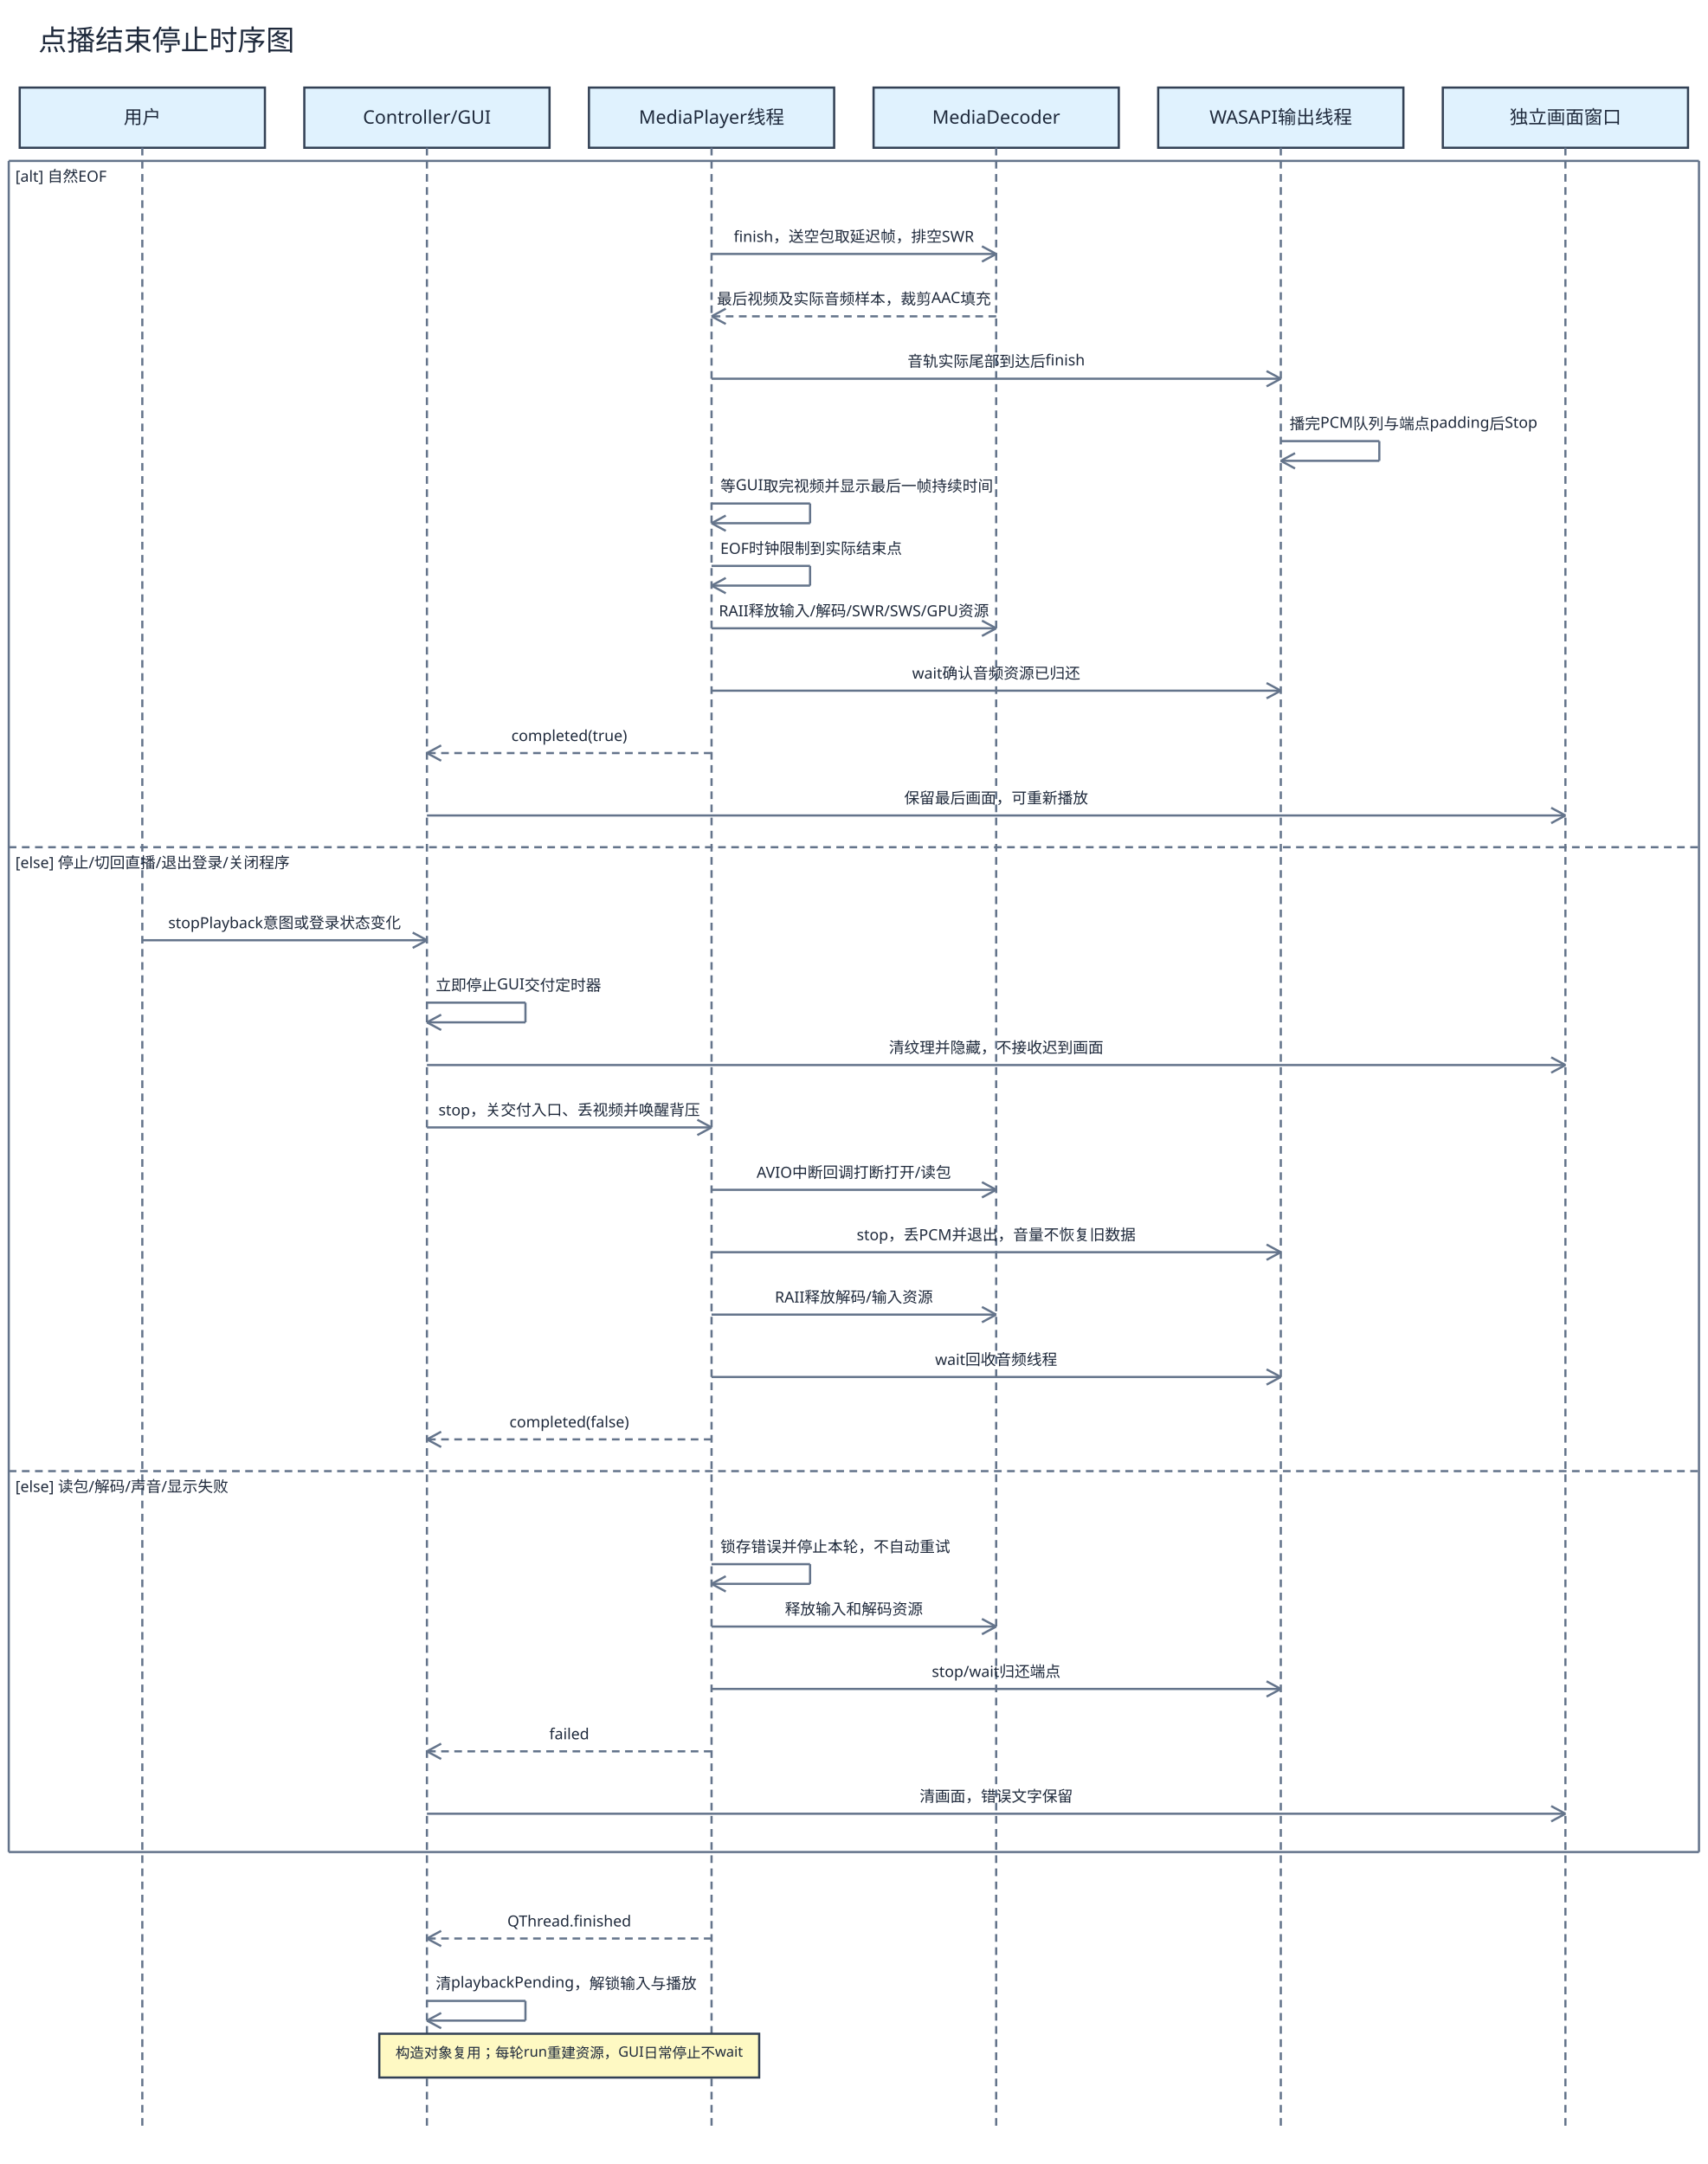
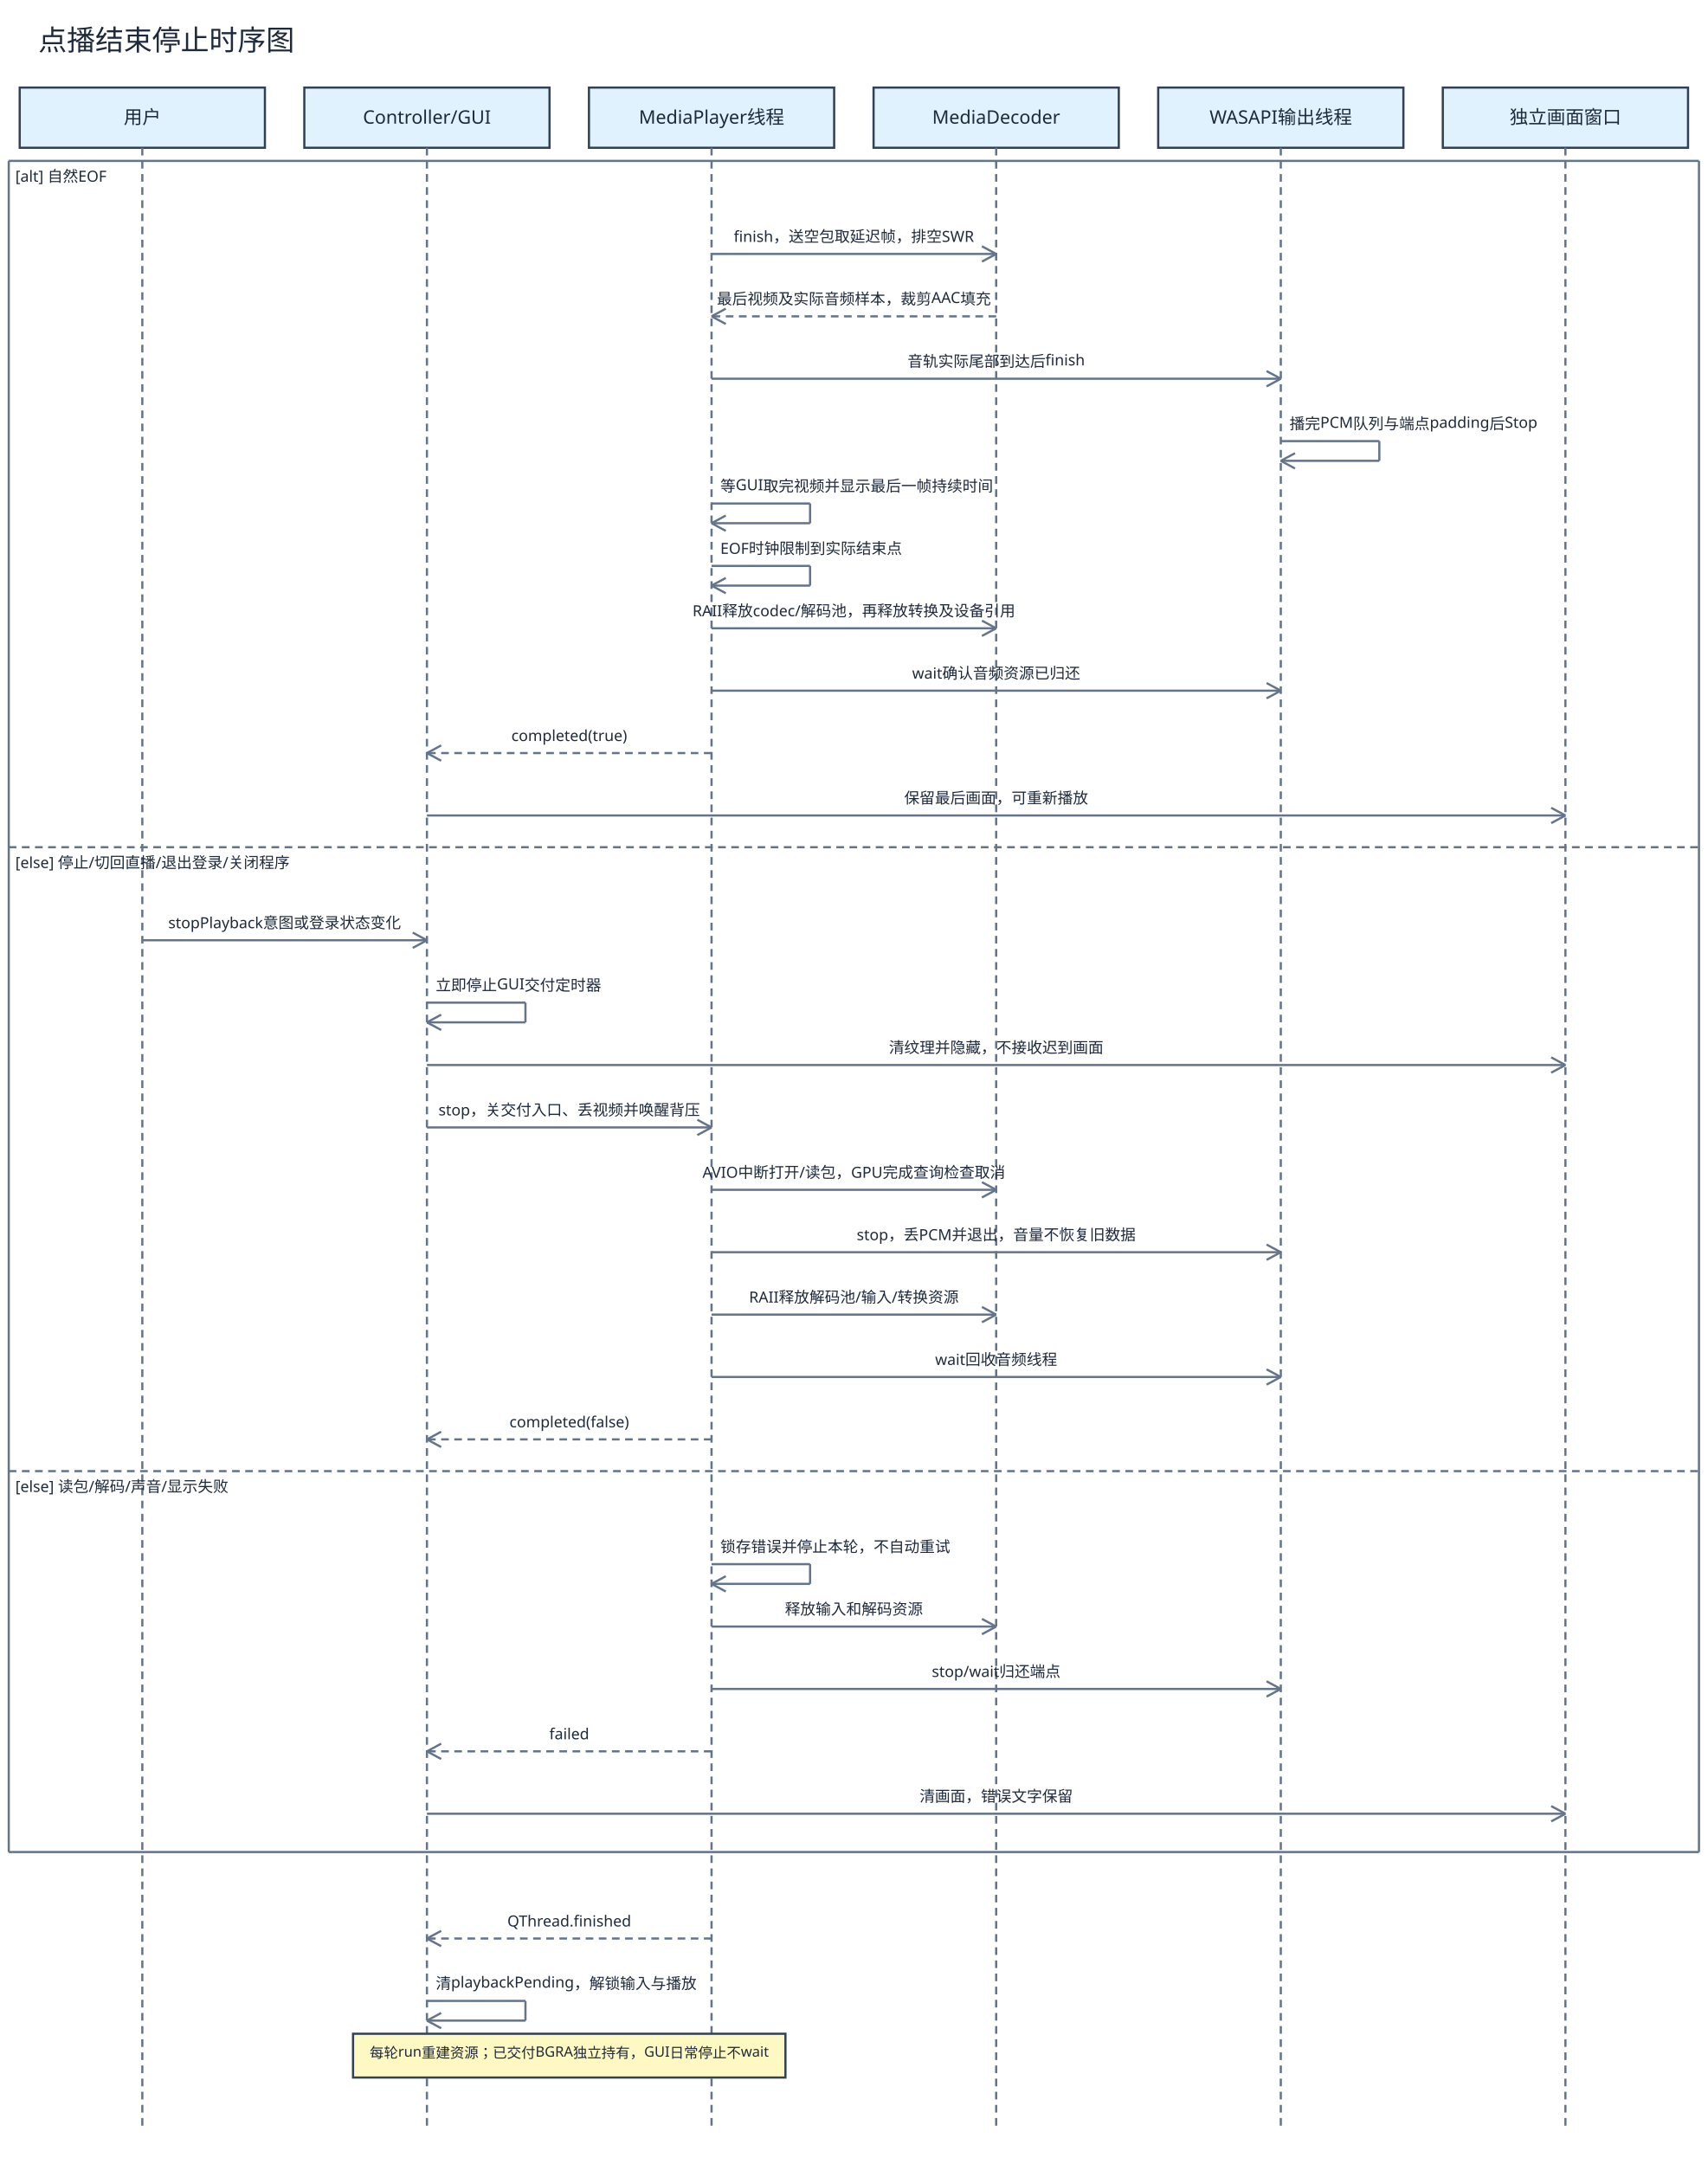
<svg xmlns="http://www.w3.org/2000/svg" width="1560" height="1977" viewBox="0 0 1560 1977">
  <text x="35" y="46" fill="#1e293b" font-family="Microsoft YaHei, sans-serif" font-size="26" text-anchor="start">点播结束停止时序图</text>
  <rect x="18.0" y="80" width="224" height="55" fill="#e0f2fe" stroke="#334155" stroke-width="2" />
  <text x="130.0" y="113" fill="#1e293b" font-family="Microsoft YaHei, sans-serif" font-size="17" text-anchor="middle">用户</text>
  <line x1="130.0" y1="135" x2="130.0" y2="1942" stroke="#64748b" stroke-width="2" stroke-dasharray="7 5" />
  <rect x="278.0" y="80" width="224" height="55" fill="#e0f2fe" stroke="#334155" stroke-width="2" />
  <text x="390.0" y="113" fill="#1e293b" font-family="Microsoft YaHei, sans-serif" font-size="17" text-anchor="middle">Controller/GUI</text>
  <line x1="390.0" y1="135" x2="390.0" y2="1942" stroke="#64748b" stroke-width="2" stroke-dasharray="7 5" />
  <rect x="538.0" y="80" width="224" height="55" fill="#e0f2fe" stroke="#334155" stroke-width="2" />
  <text x="650.0" y="113" fill="#1e293b" font-family="Microsoft YaHei, sans-serif" font-size="17" text-anchor="middle">MediaPlayer线程</text>
  <line x1="650.0" y1="135" x2="650.0" y2="1942" stroke="#64748b" stroke-width="2" stroke-dasharray="7 5" />
  <rect x="798.0" y="80" width="224" height="55" fill="#e0f2fe" stroke="#334155" stroke-width="2" />
  <text x="910.0" y="113" fill="#1e293b" font-family="Microsoft YaHei, sans-serif" font-size="17" text-anchor="middle">MediaDecoder</text>
  <line x1="910.0" y1="135" x2="910.0" y2="1942" stroke="#64748b" stroke-width="2" stroke-dasharray="7 5" />
  <rect x="1058.0" y="80" width="224" height="55" fill="#e0f2fe" stroke="#334155" stroke-width="2" />
  <text x="1170.0" y="113" fill="#1e293b" font-family="Microsoft YaHei, sans-serif" font-size="17" text-anchor="middle">WASAPI输出线程</text>
  <line x1="1170.0" y1="135" x2="1170.0" y2="1942" stroke="#64748b" stroke-width="2" stroke-dasharray="7 5" />
  <rect x="1318.0" y="80" width="224" height="55" fill="#e0f2fe" stroke="#334155" stroke-width="2" />
  <text x="1430.0" y="113" fill="#1e293b" font-family="Microsoft YaHei, sans-serif" font-size="17" text-anchor="middle">独立画面窗口</text>
  <line x1="1430.0" y1="135" x2="1430.0" y2="1942" stroke="#64748b" stroke-width="2" stroke-dasharray="7 5" />
  <text x="14" y="166" fill="#1e293b" font-family="Microsoft YaHei, sans-serif" font-size="14" text-anchor="start">[alt] 自然EOF</text>
  <line x1="8" y1="147" x2="1552" y2="147" stroke="#64748b" stroke-width="2" />
  <line x1="650.0" y1="232" x2="910.0" y2="232" stroke="#64748b" stroke-width="2" />
  <line x1="910.0" y1="232" x2="897.0" y2="239.0" stroke="#64748b" stroke-width="2" />
  <line x1="910.0" y1="232" x2="897.0" y2="225.0" stroke="#64748b" stroke-width="2" />
  <text x="780.0" y="221" fill="#1e293b" font-family="Microsoft YaHei, sans-serif" font-size="14" text-anchor="middle">finish，送空包取延迟帧，排空SWR</text>
  <line x1="910.0" y1="289" x2="650.0" y2="289" stroke="#64748b" stroke-width="2" stroke-dasharray="7 5" />
  <line x1="650.0" y1="289" x2="663.0" y2="282.0" stroke="#64748b" stroke-width="2" />
  <line x1="650.0" y1="289" x2="663.0" y2="296.0" stroke="#64748b" stroke-width="2" />
  <text x="780.0" y="278" fill="#1e293b" font-family="Microsoft YaHei, sans-serif" font-size="14" text-anchor="middle">最后视频及实际音频样本，裁剪AAC填充</text>
  <line x1="650.0" y1="346" x2="1170.0" y2="346" stroke="#64748b" stroke-width="2" />
  <line x1="1170.0" y1="346" x2="1157.0" y2="353.0" stroke="#64748b" stroke-width="2" />
  <line x1="1170.0" y1="346" x2="1157.0" y2="339.0" stroke="#64748b" stroke-width="2" />
  <text x="910.0" y="335" fill="#1e293b" font-family="Microsoft YaHei, sans-serif" font-size="14" text-anchor="middle">音轨实际尾部到达后finish</text>
  <line x1="1170.0" y1="403" x2="1260.0" y2="403" stroke="#64748b" stroke-width="2" />
  <line x1="1260.0" y1="403" x2="1260.0" y2="421" stroke="#64748b" stroke-width="2" />
  <line x1="1260.0" y1="421" x2="1170.0" y2="421" stroke="#64748b" stroke-width="2" />
  <line x1="1170.0" y1="421" x2="1183.0" y2="414.0" stroke="#64748b" stroke-width="2" />
  <line x1="1170.0" y1="421" x2="1183.0" y2="428.0" stroke="#64748b" stroke-width="2" />
  <text x="1178.0" y="392" fill="#1e293b" font-family="Microsoft YaHei, sans-serif" font-size="14" text-anchor="start">播完PCM队列与端点padding后Stop</text>
  <line x1="650.0" y1="460" x2="740.0" y2="460" stroke="#64748b" stroke-width="2" />
  <line x1="740.0" y1="460" x2="740.0" y2="478" stroke="#64748b" stroke-width="2" />
  <line x1="740.0" y1="478" x2="650.0" y2="478" stroke="#64748b" stroke-width="2" />
  <line x1="650.0" y1="478" x2="663.0" y2="471.0" stroke="#64748b" stroke-width="2" />
  <line x1="650.0" y1="478" x2="663.0" y2="485.0" stroke="#64748b" stroke-width="2" />
  <text x="658.0" y="449" fill="#1e293b" font-family="Microsoft YaHei, sans-serif" font-size="14" text-anchor="start">等GUI取完视频并显示最后一帧持续时间</text>
  <line x1="650.0" y1="517" x2="740.0" y2="517" stroke="#64748b" stroke-width="2" />
  <line x1="740.0" y1="517" x2="740.0" y2="535" stroke="#64748b" stroke-width="2" />
  <line x1="740.0" y1="535" x2="650.0" y2="535" stroke="#64748b" stroke-width="2" />
  <line x1="650.0" y1="535" x2="663.0" y2="528.0" stroke="#64748b" stroke-width="2" />
  <line x1="650.0" y1="535" x2="663.0" y2="542.0" stroke="#64748b" stroke-width="2" />
  <text x="658.0" y="506" fill="#1e293b" font-family="Microsoft YaHei, sans-serif" font-size="14" text-anchor="start">EOF时钟限制到实际结束点</text>
  <line x1="650.0" y1="574" x2="910.0" y2="574" stroke="#64748b" stroke-width="2" />
  <line x1="910.0" y1="574" x2="897.0" y2="581.0" stroke="#64748b" stroke-width="2" />
  <line x1="910.0" y1="574" x2="897.0" y2="567.0" stroke="#64748b" stroke-width="2" />
-   <text x="780.0" y="563" fill="#1e293b" font-family="Microsoft YaHei, sans-serif" font-size="14" text-anchor="middle">RAII释放输入/解码/SWR/SWS/GPU资源</text>
+   <text x="780.0" y="563" fill="#1e293b" font-family="Microsoft YaHei, sans-serif" font-size="14" text-anchor="middle">RAII释放codec/解码池，再释放转换及设备引用</text>
  <line x1="650.0" y1="631" x2="1170.0" y2="631" stroke="#64748b" stroke-width="2" />
  <line x1="1170.0" y1="631" x2="1157.0" y2="638.0" stroke="#64748b" stroke-width="2" />
  <line x1="1170.0" y1="631" x2="1157.0" y2="624.0" stroke="#64748b" stroke-width="2" />
  <text x="910.0" y="620" fill="#1e293b" font-family="Microsoft YaHei, sans-serif" font-size="14" text-anchor="middle">wait确认音频资源已归还</text>
  <line x1="650.0" y1="688" x2="390.0" y2="688" stroke="#64748b" stroke-width="2" stroke-dasharray="7 5" />
  <line x1="390.0" y1="688" x2="403.0" y2="681.0" stroke="#64748b" stroke-width="2" />
  <line x1="390.0" y1="688" x2="403.0" y2="695.0" stroke="#64748b" stroke-width="2" />
  <text x="520.0" y="677" fill="#1e293b" font-family="Microsoft YaHei, sans-serif" font-size="14" text-anchor="middle">completed(true)</text>
  <line x1="390.0" y1="745" x2="1430.0" y2="745" stroke="#64748b" stroke-width="2" />
  <line x1="1430.0" y1="745" x2="1417.0" y2="752.0" stroke="#64748b" stroke-width="2" />
  <line x1="1430.0" y1="745" x2="1417.0" y2="738.0" stroke="#64748b" stroke-width="2" />
  <text x="910.0" y="734" fill="#1e293b" font-family="Microsoft YaHei, sans-serif" font-size="14" text-anchor="middle">保留最后画面，可重新播放</text>
  <line x1="8" y1="774" x2="1552" y2="774" stroke="#64748b" stroke-width="2" stroke-dasharray="7 5" />
  <text x="14" y="793" fill="#1e293b" font-family="Microsoft YaHei, sans-serif" font-size="14" text-anchor="start">[else] 停止/切回直播/退出登录/关闭程序</text>
  <line x1="130.0" y1="859" x2="390.0" y2="859" stroke="#64748b" stroke-width="2" />
  <line x1="390.0" y1="859" x2="377.0" y2="866.0" stroke="#64748b" stroke-width="2" />
  <line x1="390.0" y1="859" x2="377.0" y2="852.0" stroke="#64748b" stroke-width="2" />
  <text x="260.0" y="848" fill="#1e293b" font-family="Microsoft YaHei, sans-serif" font-size="14" text-anchor="middle">stopPlayback意图或登录状态变化</text>
  <line x1="390.0" y1="916" x2="480.0" y2="916" stroke="#64748b" stroke-width="2" />
  <line x1="480.0" y1="916" x2="480.0" y2="934" stroke="#64748b" stroke-width="2" />
  <line x1="480.0" y1="934" x2="390.0" y2="934" stroke="#64748b" stroke-width="2" />
  <line x1="390.0" y1="934" x2="403.0" y2="927.0" stroke="#64748b" stroke-width="2" />
  <line x1="390.0" y1="934" x2="403.0" y2="941.0" stroke="#64748b" stroke-width="2" />
  <text x="398.0" y="905" fill="#1e293b" font-family="Microsoft YaHei, sans-serif" font-size="14" text-anchor="start">立即停止GUI交付定时器</text>
  <line x1="390.0" y1="973" x2="1430.0" y2="973" stroke="#64748b" stroke-width="2" />
  <line x1="1430.0" y1="973" x2="1417.0" y2="980.0" stroke="#64748b" stroke-width="2" />
  <line x1="1430.0" y1="973" x2="1417.0" y2="966.0" stroke="#64748b" stroke-width="2" />
  <text x="910.0" y="962" fill="#1e293b" font-family="Microsoft YaHei, sans-serif" font-size="14" text-anchor="middle">清纹理并隐藏，不接收迟到画面</text>
  <line x1="390.0" y1="1030" x2="650.0" y2="1030" stroke="#64748b" stroke-width="2" />
  <line x1="650.0" y1="1030" x2="637.0" y2="1037.0" stroke="#64748b" stroke-width="2" />
  <line x1="650.0" y1="1030" x2="637.0" y2="1023.0" stroke="#64748b" stroke-width="2" />
  <text x="520.0" y="1019" fill="#1e293b" font-family="Microsoft YaHei, sans-serif" font-size="14" text-anchor="middle">stop，关交付入口、丢视频并唤醒背压</text>
  <line x1="650.0" y1="1087" x2="910.0" y2="1087" stroke="#64748b" stroke-width="2" />
  <line x1="910.0" y1="1087" x2="897.0" y2="1094.0" stroke="#64748b" stroke-width="2" />
  <line x1="910.0" y1="1087" x2="897.0" y2="1080.0" stroke="#64748b" stroke-width="2" />
-   <text x="780.0" y="1076" fill="#1e293b" font-family="Microsoft YaHei, sans-serif" font-size="14" text-anchor="middle">AVIO中断回调打断打开/读包</text>
+   <text x="780.0" y="1076" fill="#1e293b" font-family="Microsoft YaHei, sans-serif" font-size="14" text-anchor="middle">AVIO中断打开/读包，GPU完成查询检查取消</text>
  <line x1="650.0" y1="1144" x2="1170.0" y2="1144" stroke="#64748b" stroke-width="2" />
  <line x1="1170.0" y1="1144" x2="1157.0" y2="1151.0" stroke="#64748b" stroke-width="2" />
  <line x1="1170.0" y1="1144" x2="1157.0" y2="1137.0" stroke="#64748b" stroke-width="2" />
  <text x="910.0" y="1133" fill="#1e293b" font-family="Microsoft YaHei, sans-serif" font-size="14" text-anchor="middle">stop，丢PCM并退出，音量不恢复旧数据</text>
  <line x1="650.0" y1="1201" x2="910.0" y2="1201" stroke="#64748b" stroke-width="2" />
  <line x1="910.0" y1="1201" x2="897.0" y2="1208.0" stroke="#64748b" stroke-width="2" />
  <line x1="910.0" y1="1201" x2="897.0" y2="1194.0" stroke="#64748b" stroke-width="2" />
-   <text x="780.0" y="1190" fill="#1e293b" font-family="Microsoft YaHei, sans-serif" font-size="14" text-anchor="middle">RAII释放解码/输入资源</text>
+   <text x="780.0" y="1190" fill="#1e293b" font-family="Microsoft YaHei, sans-serif" font-size="14" text-anchor="middle">RAII释放解码池/输入/转换资源</text>
  <line x1="650.0" y1="1258" x2="1170.0" y2="1258" stroke="#64748b" stroke-width="2" />
  <line x1="1170.0" y1="1258" x2="1157.0" y2="1265.0" stroke="#64748b" stroke-width="2" />
  <line x1="1170.0" y1="1258" x2="1157.0" y2="1251.0" stroke="#64748b" stroke-width="2" />
  <text x="910.0" y="1247" fill="#1e293b" font-family="Microsoft YaHei, sans-serif" font-size="14" text-anchor="middle">wait回收音频线程</text>
  <line x1="650.0" y1="1315" x2="390.0" y2="1315" stroke="#64748b" stroke-width="2" stroke-dasharray="7 5" />
  <line x1="390.0" y1="1315" x2="403.0" y2="1308.0" stroke="#64748b" stroke-width="2" />
  <line x1="390.0" y1="1315" x2="403.0" y2="1322.0" stroke="#64748b" stroke-width="2" />
  <text x="520.0" y="1304" fill="#1e293b" font-family="Microsoft YaHei, sans-serif" font-size="14" text-anchor="middle">completed(false)</text>
  <line x1="8" y1="1344" x2="1552" y2="1344" stroke="#64748b" stroke-width="2" stroke-dasharray="7 5" />
  <text x="14" y="1363" fill="#1e293b" font-family="Microsoft YaHei, sans-serif" font-size="14" text-anchor="start">[else] 读包/解码/声音/显示失败</text>
  <line x1="650.0" y1="1429" x2="740.0" y2="1429" stroke="#64748b" stroke-width="2" />
  <line x1="740.0" y1="1429" x2="740.0" y2="1447" stroke="#64748b" stroke-width="2" />
  <line x1="740.0" y1="1447" x2="650.0" y2="1447" stroke="#64748b" stroke-width="2" />
  <line x1="650.0" y1="1447" x2="663.0" y2="1440.0" stroke="#64748b" stroke-width="2" />
  <line x1="650.0" y1="1447" x2="663.0" y2="1454.0" stroke="#64748b" stroke-width="2" />
  <text x="658.0" y="1418" fill="#1e293b" font-family="Microsoft YaHei, sans-serif" font-size="14" text-anchor="start">锁存错误并停止本轮，不自动重试</text>
  <line x1="650.0" y1="1486" x2="910.0" y2="1486" stroke="#64748b" stroke-width="2" />
  <line x1="910.0" y1="1486" x2="897.0" y2="1493.0" stroke="#64748b" stroke-width="2" />
  <line x1="910.0" y1="1486" x2="897.0" y2="1479.0" stroke="#64748b" stroke-width="2" />
  <text x="780.0" y="1475" fill="#1e293b" font-family="Microsoft YaHei, sans-serif" font-size="14" text-anchor="middle">释放输入和解码资源</text>
  <line x1="650.0" y1="1543" x2="1170.0" y2="1543" stroke="#64748b" stroke-width="2" />
  <line x1="1170.0" y1="1543" x2="1157.0" y2="1550.0" stroke="#64748b" stroke-width="2" />
  <line x1="1170.0" y1="1543" x2="1157.0" y2="1536.0" stroke="#64748b" stroke-width="2" />
  <text x="910.0" y="1532" fill="#1e293b" font-family="Microsoft YaHei, sans-serif" font-size="14" text-anchor="middle">stop/wait归还端点</text>
  <line x1="650.0" y1="1600" x2="390.0" y2="1600" stroke="#64748b" stroke-width="2" stroke-dasharray="7 5" />
  <line x1="390.0" y1="1600" x2="403.0" y2="1593.0" stroke="#64748b" stroke-width="2" />
  <line x1="390.0" y1="1600" x2="403.0" y2="1607.0" stroke="#64748b" stroke-width="2" />
  <text x="520.0" y="1589" fill="#1e293b" font-family="Microsoft YaHei, sans-serif" font-size="14" text-anchor="middle">failed</text>
  <line x1="390.0" y1="1657" x2="1430.0" y2="1657" stroke="#64748b" stroke-width="2" />
  <line x1="1430.0" y1="1657" x2="1417.0" y2="1664.0" stroke="#64748b" stroke-width="2" />
  <line x1="1430.0" y1="1657" x2="1417.0" y2="1650.0" stroke="#64748b" stroke-width="2" />
  <text x="910.0" y="1646" fill="#1e293b" font-family="Microsoft YaHei, sans-serif" font-size="14" text-anchor="middle">清画面，错误文字保留</text>
  <line x1="8" y1="147" x2="8" y2="1692" stroke="#64748b" stroke-width="2" />
  <line x1="1552" y1="147" x2="1552" y2="1692" stroke="#64748b" stroke-width="2" />
  <line x1="8" y1="1692" x2="1552" y2="1692" stroke="#64748b" stroke-width="2" />
  <line x1="650.0" y1="1771" x2="390.0" y2="1771" stroke="#64748b" stroke-width="2" stroke-dasharray="7 5" />
  <line x1="390.0" y1="1771" x2="403.0" y2="1764.0" stroke="#64748b" stroke-width="2" />
  <line x1="390.0" y1="1771" x2="403.0" y2="1778.0" stroke="#64748b" stroke-width="2" />
  <text x="520.0" y="1760" fill="#1e293b" font-family="Microsoft YaHei, sans-serif" font-size="14" text-anchor="middle">QThread.finished</text>
  <line x1="390.0" y1="1828" x2="480.0" y2="1828" stroke="#64748b" stroke-width="2" />
  <line x1="480.0" y1="1828" x2="480.0" y2="1846" stroke="#64748b" stroke-width="2" />
  <line x1="480.0" y1="1846" x2="390.0" y2="1846" stroke="#64748b" stroke-width="2" />
  <line x1="390.0" y1="1846" x2="403.0" y2="1839.0" stroke="#64748b" stroke-width="2" />
  <line x1="390.0" y1="1846" x2="403.0" y2="1853.0" stroke="#64748b" stroke-width="2" />
  <text x="398.0" y="1817" fill="#1e293b" font-family="Microsoft YaHei, sans-serif" font-size="14" text-anchor="start">清playbackPending，解锁输入与播放</text>
-   <rect x="346.5" y="1858" width="347.0" height="40" fill="#fef9c3" stroke="#334155" stroke-width="2" />
-   <text x="520.0" y="1880" fill="#1e293b" font-family="Microsoft YaHei, sans-serif" font-size="13" text-anchor="middle">构造对象复用；每轮run重建资源，GUI日常停止不wait</text>
+   <rect x="322.5" y="1858" width="395.0" height="40" fill="#fef9c3" stroke="#334155" stroke-width="2" />
+   <text x="520.0" y="1880" fill="#1e293b" font-family="Microsoft YaHei, sans-serif" font-size="13" text-anchor="middle">每轮run重建资源；已交付BGRA独立持有，GUI日常停止不wait</text>
</svg>
